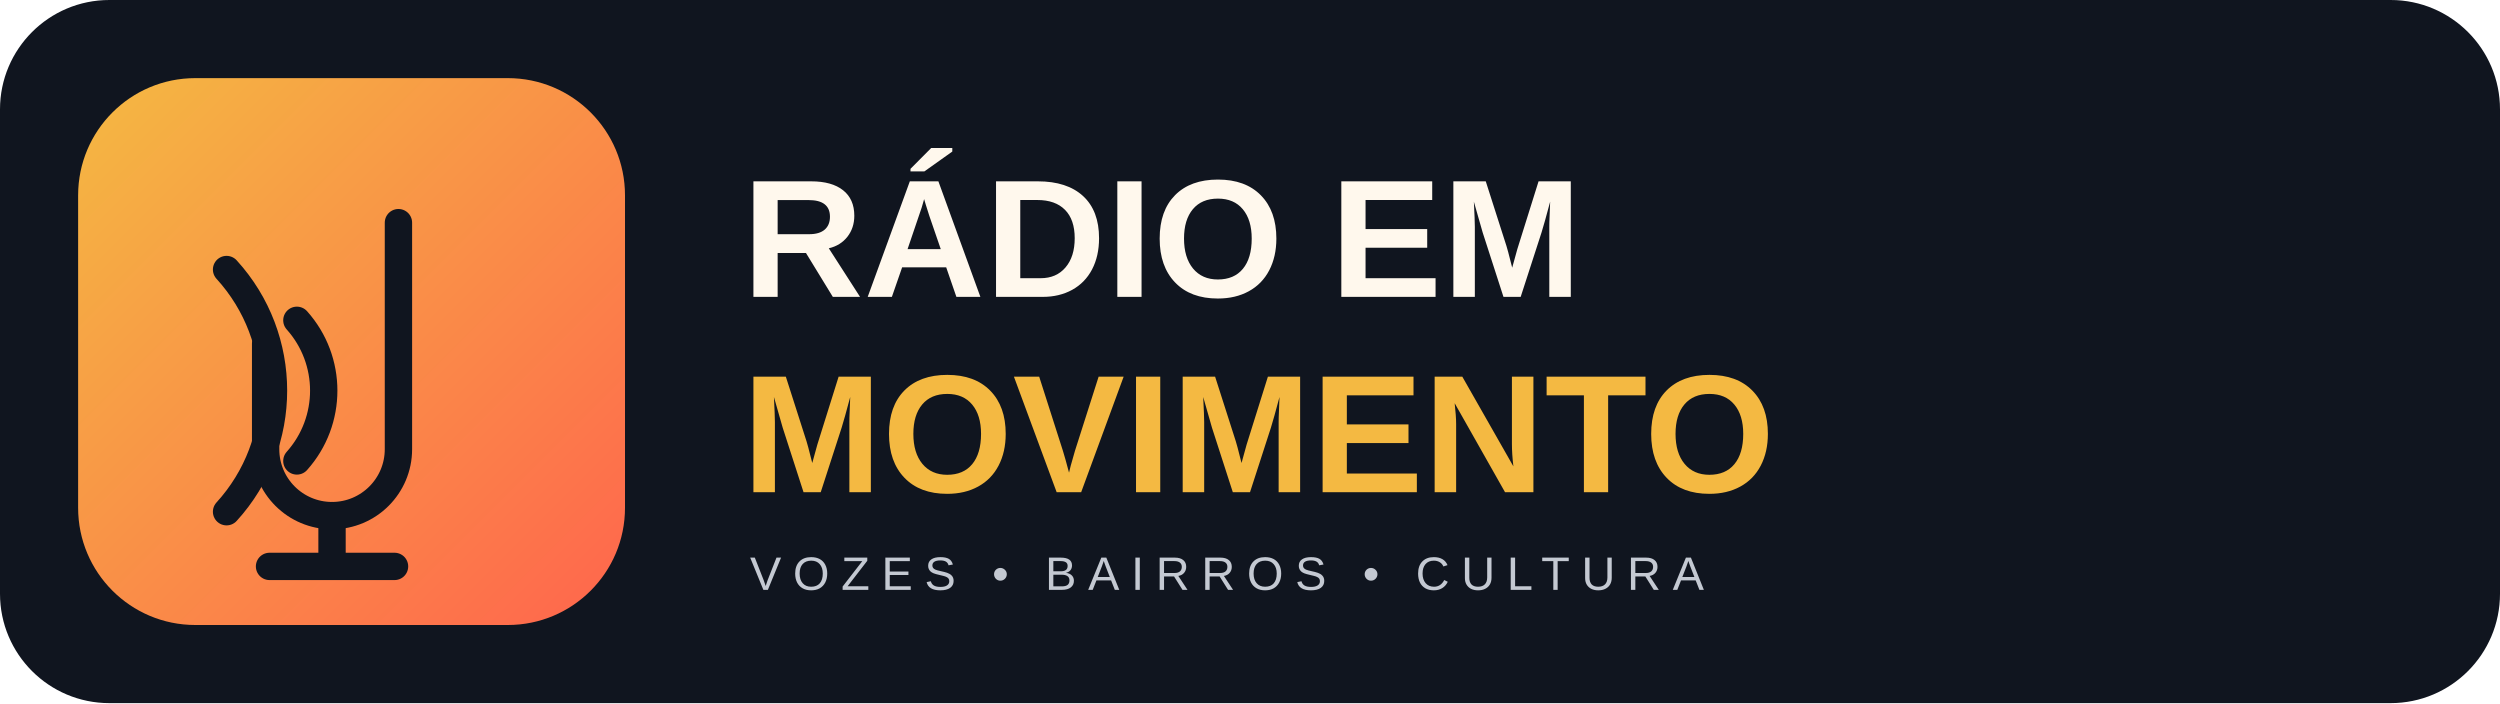
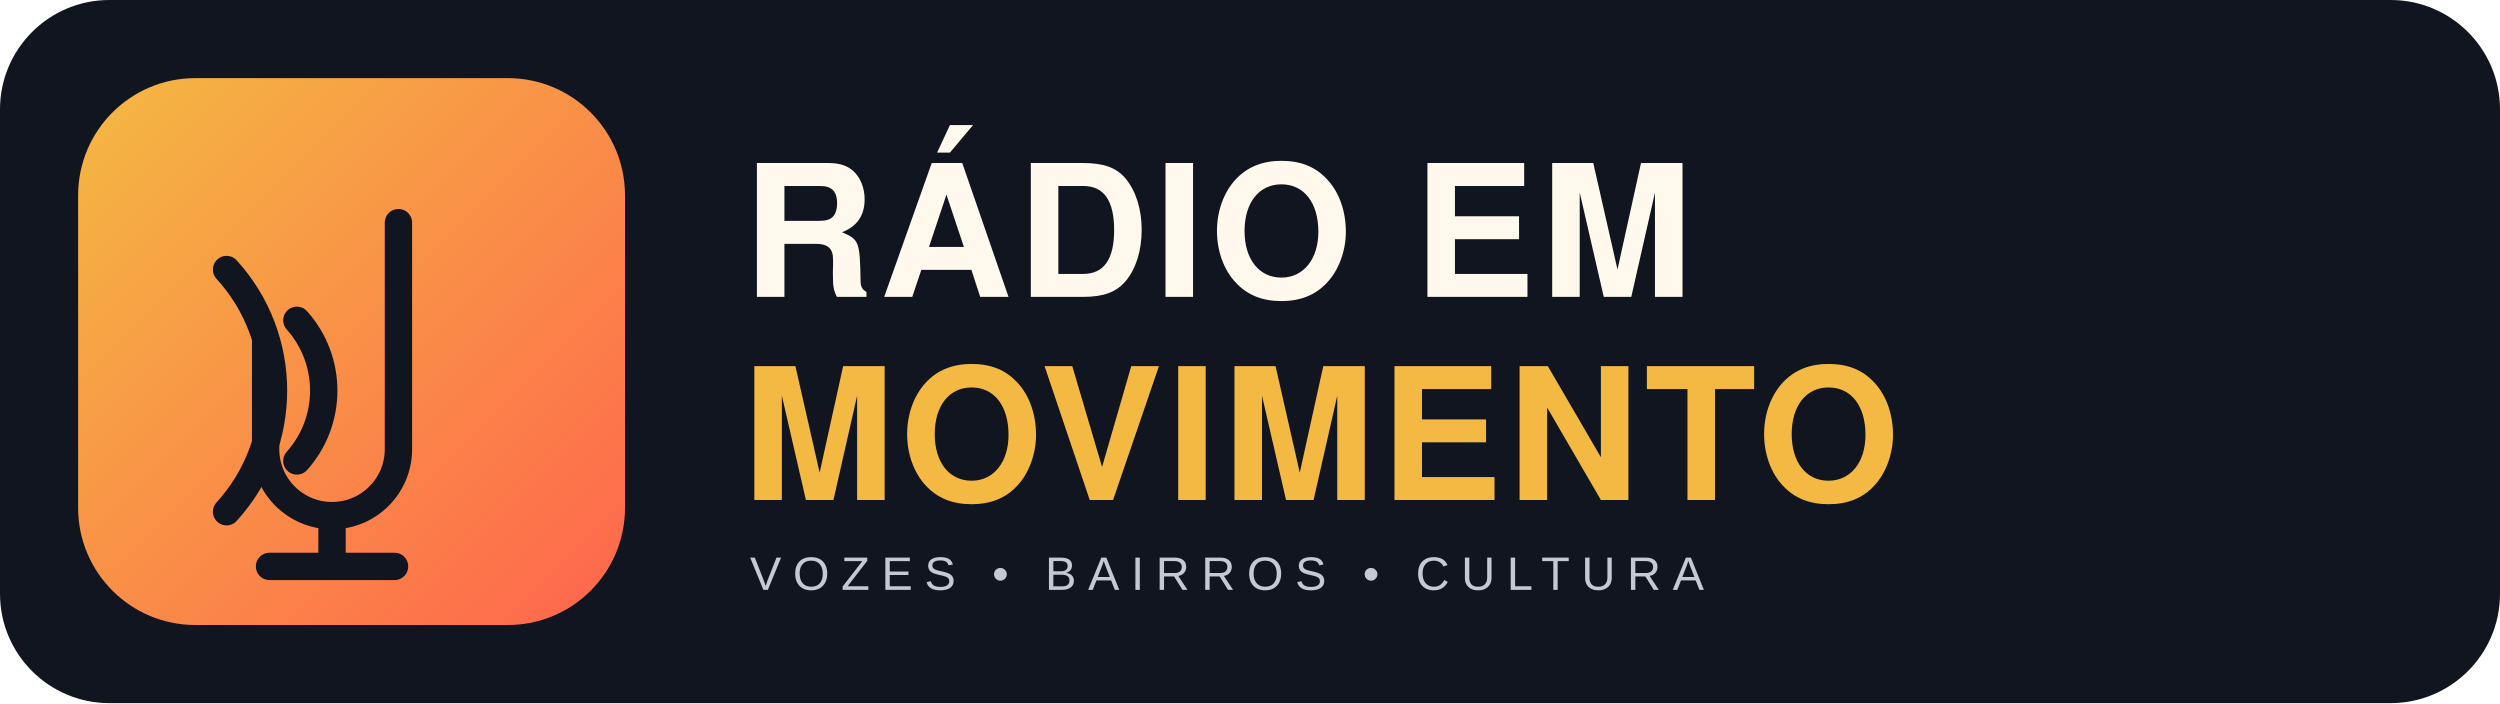
<svg xmlns="http://www.w3.org/2000/svg" viewBox="0 0 640 180" role="img" aria-labelledby="title desc">
  <defs>
    <linearGradient id="g" x1="0" y1="0" x2="1" y2="1">
      <stop stop-color="#f4b942" />
      <stop offset="1" stop-color="#ff654d" />
    </linearGradient>
  </defs>
  <rect width="640" height="180" rx="28" fill="#10151f" />
  <rect x="20" y="20" width="140" height="140" rx="30" fill="url(#g)" />
  <g fill="none" stroke="#10151f" stroke-width="7" stroke-linecap="round">
    <path d="M58 69a46 46 0 0 1 0 62" />
    <path d="M76 82a27 27 0 0 1 0 36" />
    <path d="M102 57v58a17 17 0 0 1-34 0V88" />
    <path d="M85 132v13m-16 0h32" />
  </g>
-   <g fill="#fff8ed" font-family="Arial,Helvetica,sans-serif" font-weight="800">
-     <text x="190" y="76" font-size="43">RÁDIO EM</text>
-     <text x="190" y="126" font-size="43" fill="#f4b942">MOVIMENTO</text>
+   <g fill="#fff8ed" font-family="Impact,Arial Black,Helvetica,sans-serif" font-weight="900" letter-spacing="1.2">
+     <text x="190" y="76" font-size="47">RÁDIO EM</text>
+     <text x="190" y="128" font-size="47" fill="#f4b942">MOVIMENTO</text>
  </g>
  <text x="192" y="151" font-family="Arial,Helvetica,sans-serif" font-size="12" letter-spacing="3" fill="#c4c9d2">VOZES • BAIRROS • CULTURA</text>
</svg>
